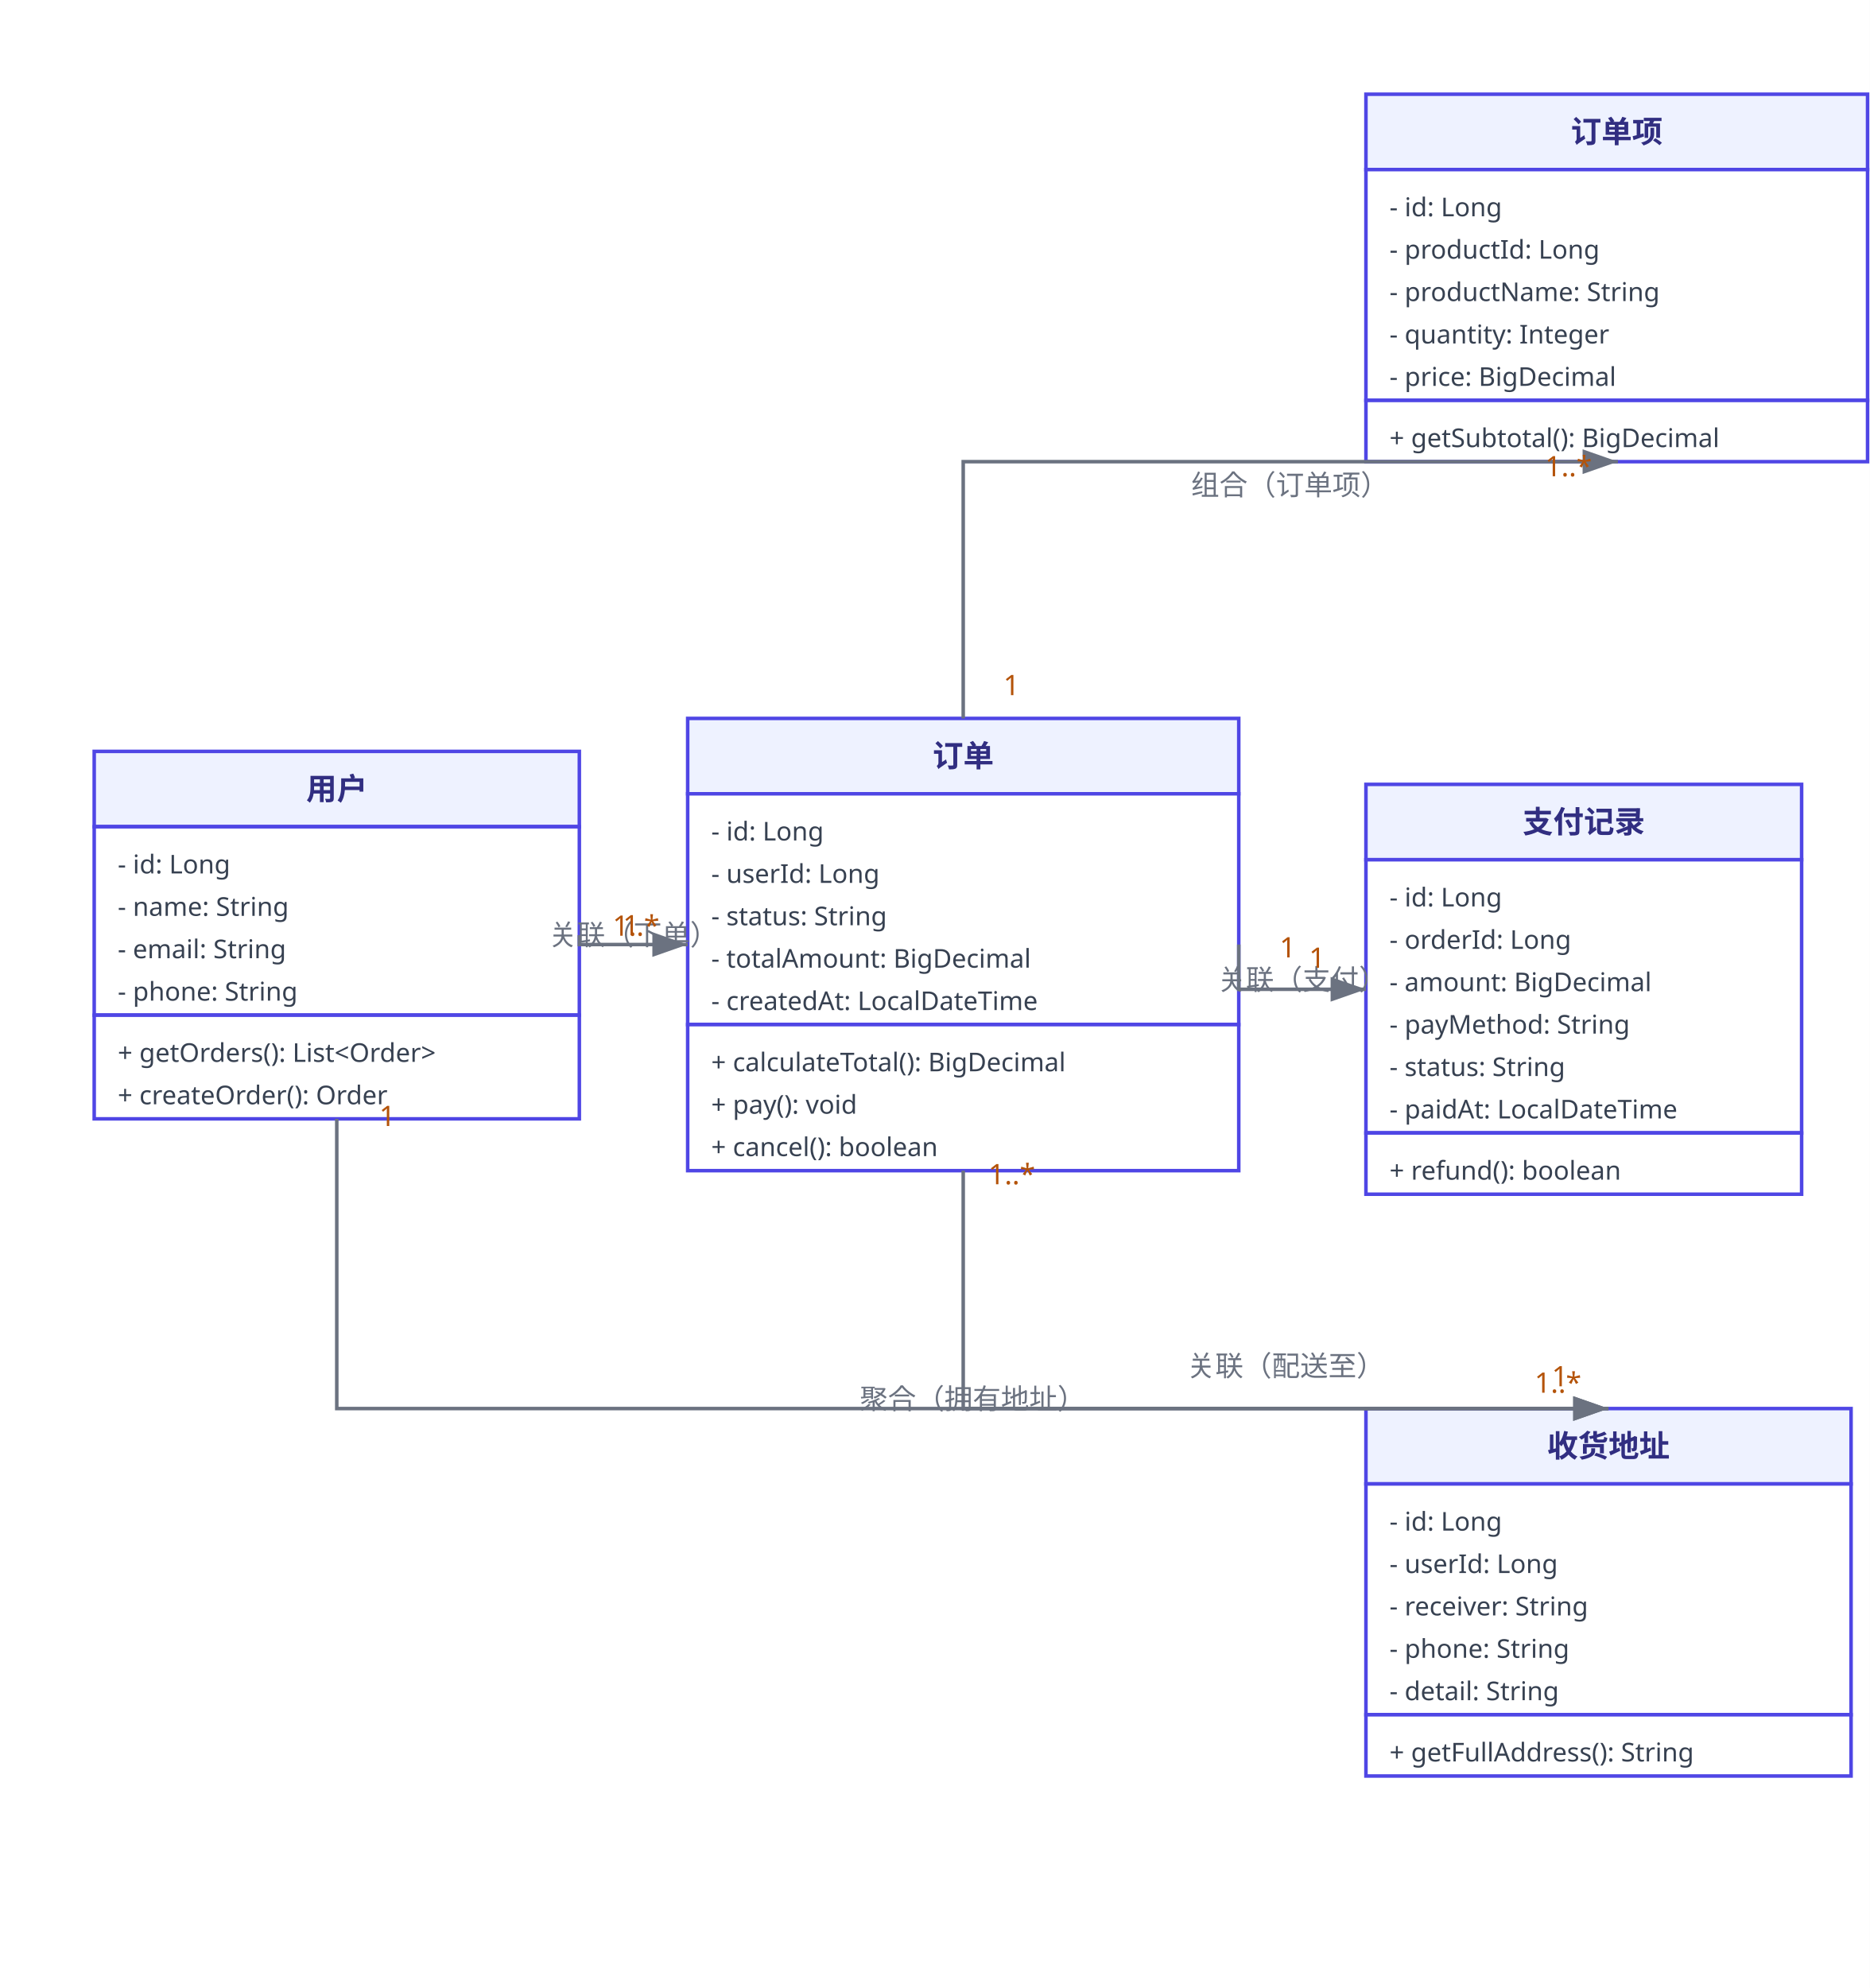
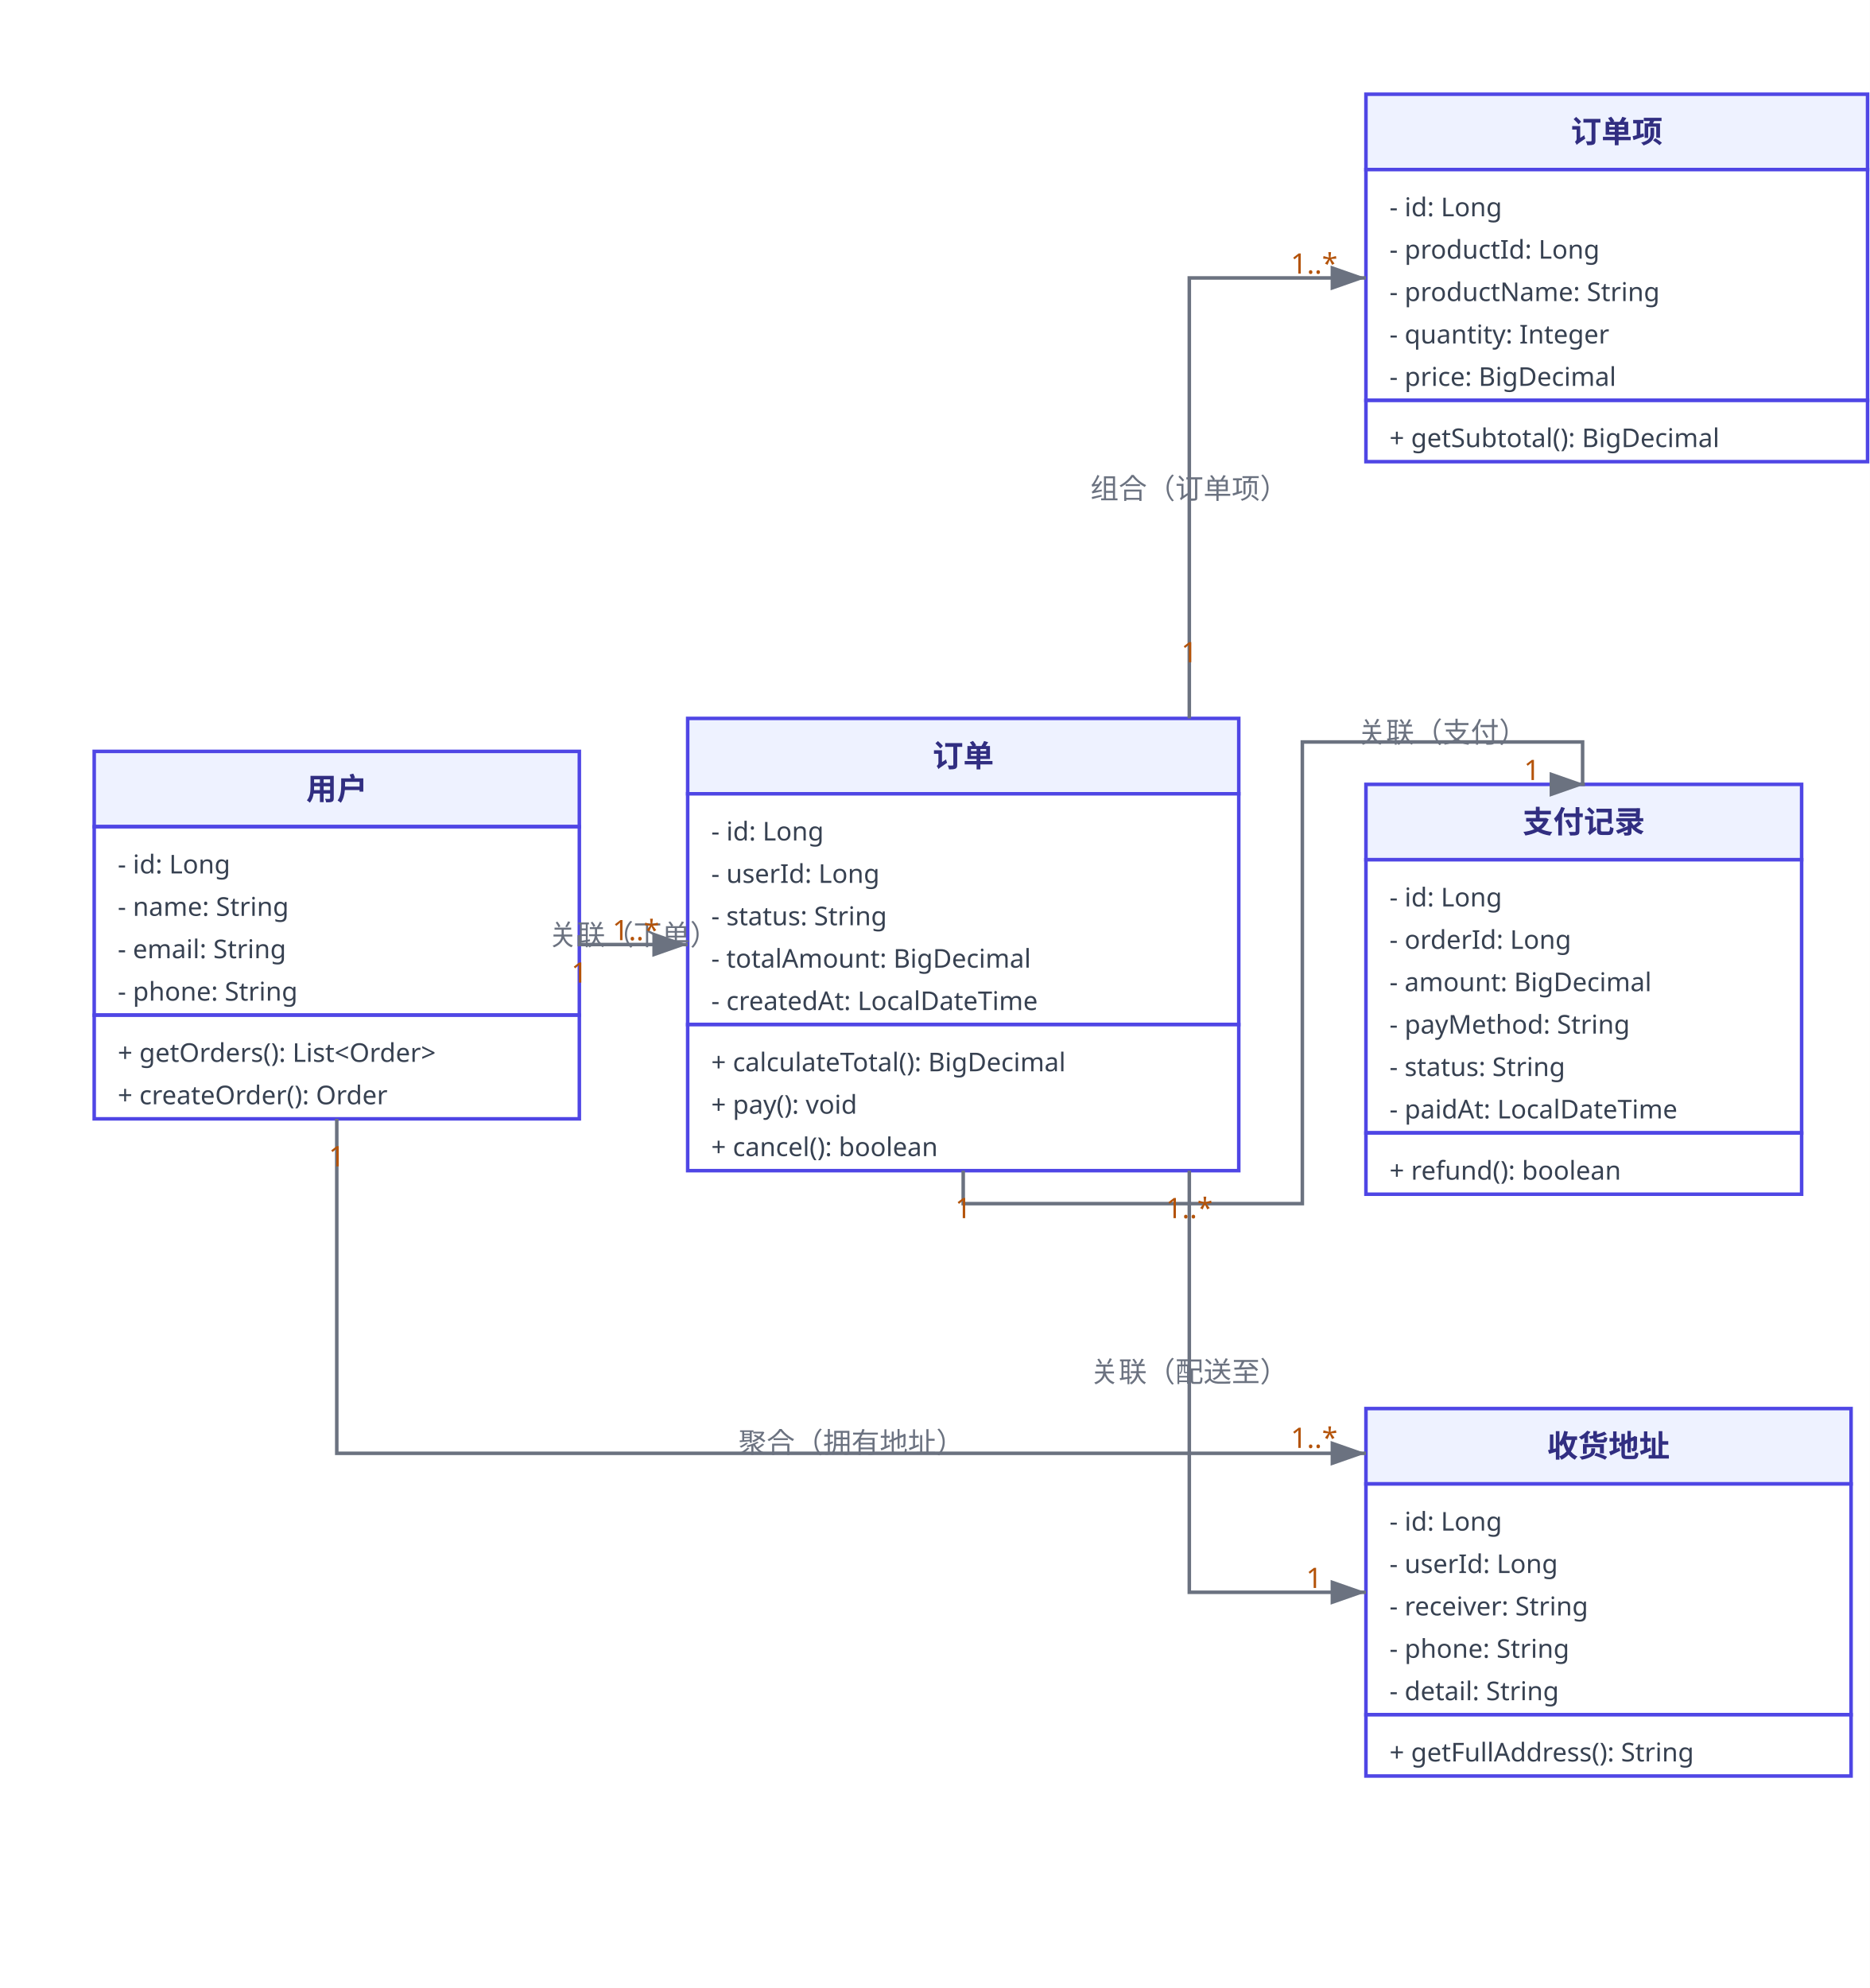
<svg xmlns="http://www.w3.org/2000/svg" width="794" height="844" viewBox="0 0 794 844">
  <defs>
    <marker id="arrowhead" markerWidth="10" markerHeight="7" refX="10" refY="3.5" orient="auto">
      <polygon points="0 0, 10 3.5, 0 7" fill="#6b7280" />
    </marker>
    <marker id="arrowhead-purple" markerWidth="10" markerHeight="7" refX="10" refY="3.5" orient="auto">
      <polygon points="0 0, 10 3.5, 0 7" fill="#7c3aed" />
    </marker>
  </defs>
  <style>.lgdl-anchors,.lgdl-edge-anchors{opacity:0;pointer-events:none;transition:opacity .12s ease}.lgdl-node:hover + .lgdl-anchors,.lgdl-class:hover + .lgdl-anchors,.lgdl-group:hover + .lgdl-anchors,.lgdl-lane:hover + .lgdl-anchors{opacity:1}.lgdl-edge:hover + .lgdl-edge-anchors,.lgdl-aggregate-edge:hover + .lgdl-edge-anchors{opacity:1}.lgdl-node.lgdl-hovered + .lgdl-anchors,.lgdl-class.lgdl-hovered + .lgdl-anchors,.lgdl-group.lgdl-hovered + .lgdl-anchors,.lgdl-lane.lgdl-hovered + .lgdl-anchors{opacity:1}.lgdl-edge.lgdl-hovered + .lgdl-edge-anchors,.lgdl-aggregate-edge.lgdl-hovered + .lgdl-edge-anchors{opacity:1}.lgdl-hovered{filter:drop-shadow(0 0 3px rgba(79,70,229,.65))}</style>
  <rect x="0" y="0" width="794" height="844" fill="#ffffff" />
  <g class="lgdl-class" data-lgdl-loc="nodes[0]">
    <rect x="292" y="305" width="234" height="32" fill="#eef2ff" stroke="#4f46e5" stroke-width="1.5" />
    <text x="409" y="321" font-family="'Segoe UI', 'PingFang SC', 'Microsoft YaHei', sans-serif" font-size="13" font-weight="bold" fill="#312e81" text-anchor="middle" dominant-baseline="middle">订单</text>
    <line x1="292" y1="337" x2="526" y2="337" stroke="#4f46e5" stroke-width="1.5" />
    <rect x="292" y="337" width="234" height="98" fill="#ffffff" stroke="#4f46e5" stroke-width="1.5" />
    <text data-lgdl-loc="nodes[0].members[0]" x="302" y="353" font-family="'Segoe UI', 'PingFang SC', 'Microsoft YaHei', sans-serif" font-size="11" fill="#374151" text-anchor="start" dominant-baseline="middle">- id: Long</text>
    <text data-lgdl-loc="nodes[0].members[1]" x="302" y="371" font-family="'Segoe UI', 'PingFang SC', 'Microsoft YaHei', sans-serif" font-size="11" fill="#374151" text-anchor="start" dominant-baseline="middle">- userId: Long</text>
    <text data-lgdl-loc="nodes[0].members[2]" x="302" y="389" font-family="'Segoe UI', 'PingFang SC', 'Microsoft YaHei', sans-serif" font-size="11" fill="#374151" text-anchor="start" dominant-baseline="middle">- status: String</text>
    <text data-lgdl-loc="nodes[0].members[3]" x="302" y="407" font-family="'Segoe UI', 'PingFang SC', 'Microsoft YaHei', sans-serif" font-size="11" fill="#374151" text-anchor="start" dominant-baseline="middle">- totalAmount: BigDecimal</text>
    <text data-lgdl-loc="nodes[0].members[4]" x="302" y="425" font-family="'Segoe UI', 'PingFang SC', 'Microsoft YaHei', sans-serif" font-size="11" fill="#374151" text-anchor="start" dominant-baseline="middle">- createdAt: LocalDateTime</text>
    <line x1="292" y1="435" x2="526" y2="435" stroke="#4f46e5" stroke-width="1.5" />
    <rect x="292" y="435" width="234" height="62" fill="#ffffff" stroke="#4f46e5" stroke-width="1.5" />
    <text data-lgdl-loc="nodes[0].members[5]" x="302" y="451" font-family="'Segoe UI', 'PingFang SC', 'Microsoft YaHei', sans-serif" font-size="11" fill="#374151" text-anchor="start" dominant-baseline="middle">+ calculateTotal(): BigDecimal</text>
    <text data-lgdl-loc="nodes[0].members[6]" x="302" y="469" font-family="'Segoe UI', 'PingFang SC', 'Microsoft YaHei', sans-serif" font-size="11" fill="#374151" text-anchor="start" dominant-baseline="middle">+ pay(): void</text>
    <text data-lgdl-loc="nodes[0].members[7]" x="302" y="487" font-family="'Segoe UI', 'PingFang SC', 'Microsoft YaHei', sans-serif" font-size="11" fill="#374151" text-anchor="start" dominant-baseline="middle">+ cancel(): boolean</text>
  </g>
  <g class="lgdl-anchors">
    <circle cx="526.0" cy="401.0" r="3" fill="#4f46e5" />
    <circle cx="526.0" cy="432.4" r="3" fill="#4f46e5" />
    <circle cx="526.0" cy="468.5" r="3" fill="#4f46e5" />
    <circle cx="505.0" cy="497.0" r="3" fill="#4f46e5" />
    <circle cx="464.4" cy="497.0" r="3" fill="#4f46e5" />
    <circle cx="434.7" cy="497.0" r="3" fill="#4f46e5" />
    <circle cx="409.0" cy="497.0" r="3" fill="#4f46e5" />
    <circle cx="383.3" cy="497.0" r="3" fill="#4f46e5" />
    <circle cx="353.6" cy="497.0" r="3" fill="#4f46e5" />
    <circle cx="313.0" cy="497.0" r="3" fill="#4f46e5" />
    <circle cx="292.0" cy="468.5" r="3" fill="#4f46e5" />
    <circle cx="292.0" cy="432.4" r="3" fill="#4f46e5" />
    <circle cx="292.0" cy="401.0" r="3" fill="#4f46e5" />
    <circle cx="292.0" cy="369.6" r="3" fill="#4f46e5" />
    <circle cx="292.0" cy="333.5" r="3" fill="#4f46e5" />
    <circle cx="313.0" cy="305.0" r="3" fill="#4f46e5" />
    <circle cx="353.6" cy="305.0" r="3" fill="#4f46e5" />
    <circle cx="383.3" cy="305.0" r="3" fill="#4f46e5" />
    <circle cx="409.0" cy="305.0" r="3" fill="#4f46e5" />
    <circle cx="434.7" cy="305.0" r="3" fill="#4f46e5" />
    <circle cx="464.4" cy="305.0" r="3" fill="#4f46e5" />
    <circle cx="505.0" cy="305.0" r="3" fill="#4f46e5" />
    <circle cx="526.0" cy="333.5" r="3" fill="#4f46e5" />
    <circle cx="526.0" cy="369.6" r="3" fill="#4f46e5" />
  </g>
  <g class="lgdl-class" data-lgdl-loc="nodes[1]">
    <rect x="580" y="40" width="213" height="32" fill="#eef2ff" stroke="#4f46e5" stroke-width="1.5" />
    <text x="686.5" y="56" font-family="'Segoe UI', 'PingFang SC', 'Microsoft YaHei', sans-serif" font-size="13" font-weight="bold" fill="#312e81" text-anchor="middle" dominant-baseline="middle">订单项</text>
    <line x1="580" y1="72" x2="793" y2="72" stroke="#4f46e5" stroke-width="1.5" />
    <rect x="580" y="72" width="213" height="98" fill="#ffffff" stroke="#4f46e5" stroke-width="1.5" />
    <text data-lgdl-loc="nodes[1].members[0]" x="590" y="88" font-family="'Segoe UI', 'PingFang SC', 'Microsoft YaHei', sans-serif" font-size="11" fill="#374151" text-anchor="start" dominant-baseline="middle">- id: Long</text>
    <text data-lgdl-loc="nodes[1].members[1]" x="590" y="106" font-family="'Segoe UI', 'PingFang SC', 'Microsoft YaHei', sans-serif" font-size="11" fill="#374151" text-anchor="start" dominant-baseline="middle">- productId: Long</text>
    <text data-lgdl-loc="nodes[1].members[2]" x="590" y="124" font-family="'Segoe UI', 'PingFang SC', 'Microsoft YaHei', sans-serif" font-size="11" fill="#374151" text-anchor="start" dominant-baseline="middle">- productName: String</text>
    <text data-lgdl-loc="nodes[1].members[3]" x="590" y="142" font-family="'Segoe UI', 'PingFang SC', 'Microsoft YaHei', sans-serif" font-size="11" fill="#374151" text-anchor="start" dominant-baseline="middle">- quantity: Integer</text>
    <text data-lgdl-loc="nodes[1].members[4]" x="590" y="160" font-family="'Segoe UI', 'PingFang SC', 'Microsoft YaHei', sans-serif" font-size="11" fill="#374151" text-anchor="start" dominant-baseline="middle">- price: BigDecimal</text>
    <line x1="580" y1="170" x2="793" y2="170" stroke="#4f46e5" stroke-width="1.5" />
    <rect x="580" y="170" width="213" height="26" fill="#ffffff" stroke="#4f46e5" stroke-width="1.5" />
    <text data-lgdl-loc="nodes[1].members[5]" x="590" y="186" font-family="'Segoe UI', 'PingFang SC', 'Microsoft YaHei', sans-serif" font-size="11" fill="#374151" text-anchor="start" dominant-baseline="middle">+ getSubtotal(): BigDecimal</text>
  </g>
  <g class="lgdl-anchors">
    <circle cx="793.0" cy="118.0" r="3" fill="#4f46e5" />
    <circle cx="793.0" cy="146.5" r="3" fill="#4f46e5" />
    <circle cx="793.0" cy="179.5" r="3" fill="#4f46e5" />
    <circle cx="764.5" cy="196.0" r="3" fill="#4f46e5" />
    <circle cx="731.5" cy="196.0" r="3" fill="#4f46e5" />
    <circle cx="707.4" cy="196.0" r="3" fill="#4f46e5" />
    <circle cx="686.5" cy="196.0" r="3" fill="#4f46e5" />
    <circle cx="665.6" cy="196.0" r="3" fill="#4f46e5" />
    <circle cx="641.5" cy="196.0" r="3" fill="#4f46e5" />
    <circle cx="608.5" cy="196.0" r="3" fill="#4f46e5" />
    <circle cx="580.0" cy="179.5" r="3" fill="#4f46e5" />
    <circle cx="580.0" cy="146.5" r="3" fill="#4f46e5" />
    <circle cx="580.0" cy="118.0" r="3" fill="#4f46e5" />
    <circle cx="580.0" cy="89.5" r="3" fill="#4f46e5" />
    <circle cx="580.0" cy="56.5" r="3" fill="#4f46e5" />
    <circle cx="608.5" cy="40.0" r="3" fill="#4f46e5" />
    <circle cx="641.5" cy="40.0" r="3" fill="#4f46e5" />
    <circle cx="665.6" cy="40.0" r="3" fill="#4f46e5" />
    <circle cx="686.5" cy="40.0" r="3" fill="#4f46e5" />
    <circle cx="707.4" cy="40.0" r="3" fill="#4f46e5" />
    <circle cx="731.5" cy="40.0" r="3" fill="#4f46e5" />
    <circle cx="764.5" cy="40.0" r="3" fill="#4f46e5" />
    <circle cx="793.0" cy="56.5" r="3" fill="#4f46e5" />
    <circle cx="793.0" cy="89.5" r="3" fill="#4f46e5" />
  </g>
  <g class="lgdl-class" data-lgdl-loc="nodes[2]">
    <rect x="40" y="319" width="206" height="32" fill="#eef2ff" stroke="#4f46e5" stroke-width="1.5" />
    <text x="143" y="335" font-family="'Segoe UI', 'PingFang SC', 'Microsoft YaHei', sans-serif" font-size="13" font-weight="bold" fill="#312e81" text-anchor="middle" dominant-baseline="middle">用户</text>
    <line x1="40" y1="351" x2="246" y2="351" stroke="#4f46e5" stroke-width="1.5" />
    <rect x="40" y="351" width="206" height="80" fill="#ffffff" stroke="#4f46e5" stroke-width="1.5" />
    <text data-lgdl-loc="nodes[2].members[0]" x="50" y="367" font-family="'Segoe UI', 'PingFang SC', 'Microsoft YaHei', sans-serif" font-size="11" fill="#374151" text-anchor="start" dominant-baseline="middle">- id: Long</text>
    <text data-lgdl-loc="nodes[2].members[1]" x="50" y="385" font-family="'Segoe UI', 'PingFang SC', 'Microsoft YaHei', sans-serif" font-size="11" fill="#374151" text-anchor="start" dominant-baseline="middle">- name: String</text>
    <text data-lgdl-loc="nodes[2].members[2]" x="50" y="403" font-family="'Segoe UI', 'PingFang SC', 'Microsoft YaHei', sans-serif" font-size="11" fill="#374151" text-anchor="start" dominant-baseline="middle">- email: String</text>
    <text data-lgdl-loc="nodes[2].members[3]" x="50" y="421" font-family="'Segoe UI', 'PingFang SC', 'Microsoft YaHei', sans-serif" font-size="11" fill="#374151" text-anchor="start" dominant-baseline="middle">- phone: String</text>
    <line x1="40" y1="431" x2="246" y2="431" stroke="#4f46e5" stroke-width="1.5" />
    <rect x="40" y="431" width="206" height="44" fill="#ffffff" stroke="#4f46e5" stroke-width="1.5" />
    <text data-lgdl-loc="nodes[2].members[4]" x="50" y="447" font-family="'Segoe UI', 'PingFang SC', 'Microsoft YaHei', sans-serif" font-size="11" fill="#374151" text-anchor="start" dominant-baseline="middle">+ getOrders(): List&lt;Order&gt;</text>
    <text data-lgdl-loc="nodes[2].members[5]" x="50" y="465" font-family="'Segoe UI', 'PingFang SC', 'Microsoft YaHei', sans-serif" font-size="11" fill="#374151" text-anchor="start" dominant-baseline="middle">+ createOrder(): Order</text>
  </g>
  <g class="lgdl-anchors">
    <circle cx="246.0" cy="397.0" r="3" fill="#4f46e5" />
    <circle cx="246.0" cy="424.6" r="3" fill="#4f46e5" />
    <circle cx="246.0" cy="456.5" r="3" fill="#4f46e5" />
    <circle cx="221.0" cy="475.0" r="3" fill="#4f46e5" />
    <circle cx="188.0" cy="475.0" r="3" fill="#4f46e5" />
    <circle cx="163.9" cy="475.0" r="3" fill="#4f46e5" />
    <circle cx="143.0" cy="475.0" r="3" fill="#4f46e5" />
    <circle cx="122.1" cy="475.0" r="3" fill="#4f46e5" />
    <circle cx="98.0" cy="475.0" r="3" fill="#4f46e5" />
    <circle cx="65.0" cy="475.0" r="3" fill="#4f46e5" />
    <circle cx="40.0" cy="456.5" r="3" fill="#4f46e5" />
    <circle cx="40.0" cy="424.6" r="3" fill="#4f46e5" />
    <circle cx="40.0" cy="397.0" r="3" fill="#4f46e5" />
    <circle cx="40.0" cy="369.4" r="3" fill="#4f46e5" />
    <circle cx="40.0" cy="337.5" r="3" fill="#4f46e5" />
    <circle cx="65.0" cy="319.0" r="3" fill="#4f46e5" />
    <circle cx="98.0" cy="319.0" r="3" fill="#4f46e5" />
    <circle cx="122.1" cy="319.0" r="3" fill="#4f46e5" />
    <circle cx="143.0" cy="319.0" r="3" fill="#4f46e5" />
    <circle cx="163.9" cy="319.0" r="3" fill="#4f46e5" />
    <circle cx="188.0" cy="319.0" r="3" fill="#4f46e5" />
    <circle cx="221.0" cy="319.0" r="3" fill="#4f46e5" />
    <circle cx="246.0" cy="337.5" r="3" fill="#4f46e5" />
    <circle cx="246.0" cy="369.4" r="3" fill="#4f46e5" />
  </g>
  <g class="lgdl-class" data-lgdl-loc="nodes[3]">
    <rect x="580" y="333" width="185" height="32" fill="#eef2ff" stroke="#4f46e5" stroke-width="1.5" />
    <text x="672.5" y="349" font-family="'Segoe UI', 'PingFang SC', 'Microsoft YaHei', sans-serif" font-size="13" font-weight="bold" fill="#312e81" text-anchor="middle" dominant-baseline="middle">支付记录</text>
    <line x1="580" y1="365" x2="765" y2="365" stroke="#4f46e5" stroke-width="1.5" />
    <rect x="580" y="365" width="185" height="116" fill="#ffffff" stroke="#4f46e5" stroke-width="1.5" />
    <text data-lgdl-loc="nodes[3].members[0]" x="590" y="381" font-family="'Segoe UI', 'PingFang SC', 'Microsoft YaHei', sans-serif" font-size="11" fill="#374151" text-anchor="start" dominant-baseline="middle">- id: Long</text>
    <text data-lgdl-loc="nodes[3].members[1]" x="590" y="399" font-family="'Segoe UI', 'PingFang SC', 'Microsoft YaHei', sans-serif" font-size="11" fill="#374151" text-anchor="start" dominant-baseline="middle">- orderId: Long</text>
    <text data-lgdl-loc="nodes[3].members[2]" x="590" y="417" font-family="'Segoe UI', 'PingFang SC', 'Microsoft YaHei', sans-serif" font-size="11" fill="#374151" text-anchor="start" dominant-baseline="middle">- amount: BigDecimal</text>
    <text data-lgdl-loc="nodes[3].members[3]" x="590" y="435" font-family="'Segoe UI', 'PingFang SC', 'Microsoft YaHei', sans-serif" font-size="11" fill="#374151" text-anchor="start" dominant-baseline="middle">- payMethod: String</text>
    <text data-lgdl-loc="nodes[3].members[4]" x="590" y="453" font-family="'Segoe UI', 'PingFang SC', 'Microsoft YaHei', sans-serif" font-size="11" fill="#374151" text-anchor="start" dominant-baseline="middle">- status: String</text>
    <text data-lgdl-loc="nodes[3].members[5]" x="590" y="471" font-family="'Segoe UI', 'PingFang SC', 'Microsoft YaHei', sans-serif" font-size="11" fill="#374151" text-anchor="start" dominant-baseline="middle">- paidAt: LocalDateTime</text>
    <line x1="580" y1="481" x2="765" y2="481" stroke="#4f46e5" stroke-width="1.5" />
    <rect x="580" y="481" width="185" height="26" fill="#ffffff" stroke="#4f46e5" stroke-width="1.5" />
    <text data-lgdl-loc="nodes[3].members[6]" x="590" y="497" font-family="'Segoe UI', 'PingFang SC', 'Microsoft YaHei', sans-serif" font-size="11" fill="#374151" text-anchor="start" dominant-baseline="middle">+ refund(): boolean</text>
  </g>
  <g class="lgdl-anchors">
    <circle cx="765.0" cy="420.0" r="3" fill="#4f46e5" />
    <circle cx="765.0" cy="444.8" r="3" fill="#4f46e5" />
    <circle cx="765.0" cy="473.4" r="3" fill="#4f46e5" />
    <circle cx="759.5" cy="507.0" r="3" fill="#4f46e5" />
    <circle cx="722.7" cy="507.0" r="3" fill="#4f46e5" />
    <circle cx="695.8" cy="507.0" r="3" fill="#4f46e5" />
    <circle cx="672.5" cy="507.0" r="3" fill="#4f46e5" />
    <circle cx="649.2" cy="507.0" r="3" fill="#4f46e5" />
    <circle cx="622.3" cy="507.0" r="3" fill="#4f46e5" />
    <circle cx="585.5" cy="507.0" r="3" fill="#4f46e5" />
    <circle cx="580.0" cy="473.4" r="3" fill="#4f46e5" />
    <circle cx="580.0" cy="444.8" r="3" fill="#4f46e5" />
    <circle cx="580.0" cy="420.0" r="3" fill="#4f46e5" />
    <circle cx="580.0" cy="395.2" r="3" fill="#4f46e5" />
    <circle cx="580.0" cy="366.6" r="3" fill="#4f46e5" />
    <circle cx="585.5" cy="333.0" r="3" fill="#4f46e5" />
    <circle cx="622.3" cy="333.0" r="3" fill="#4f46e5" />
    <circle cx="649.2" cy="333.0" r="3" fill="#4f46e5" />
    <circle cx="672.5" cy="333.0" r="3" fill="#4f46e5" />
    <circle cx="695.8" cy="333.0" r="3" fill="#4f46e5" />
    <circle cx="722.7" cy="333.0" r="3" fill="#4f46e5" />
    <circle cx="759.5" cy="333.0" r="3" fill="#4f46e5" />
    <circle cx="765.0" cy="366.6" r="3" fill="#4f46e5" />
    <circle cx="765.0" cy="395.2" r="3" fill="#4f46e5" />
  </g>
  <g class="lgdl-class" data-lgdl-loc="nodes[4]">
    <rect x="580" y="598" width="206" height="32" fill="#eef2ff" stroke="#4f46e5" stroke-width="1.5" />
    <text x="683" y="614" font-family="'Segoe UI', 'PingFang SC', 'Microsoft YaHei', sans-serif" font-size="13" font-weight="bold" fill="#312e81" text-anchor="middle" dominant-baseline="middle">收货地址</text>
    <line x1="580" y1="630" x2="786" y2="630" stroke="#4f46e5" stroke-width="1.5" />
    <rect x="580" y="630" width="206" height="98" fill="#ffffff" stroke="#4f46e5" stroke-width="1.5" />
    <text data-lgdl-loc="nodes[4].members[0]" x="590" y="646" font-family="'Segoe UI', 'PingFang SC', 'Microsoft YaHei', sans-serif" font-size="11" fill="#374151" text-anchor="start" dominant-baseline="middle">- id: Long</text>
    <text data-lgdl-loc="nodes[4].members[1]" x="590" y="664" font-family="'Segoe UI', 'PingFang SC', 'Microsoft YaHei', sans-serif" font-size="11" fill="#374151" text-anchor="start" dominant-baseline="middle">- userId: Long</text>
    <text data-lgdl-loc="nodes[4].members[2]" x="590" y="682" font-family="'Segoe UI', 'PingFang SC', 'Microsoft YaHei', sans-serif" font-size="11" fill="#374151" text-anchor="start" dominant-baseline="middle">- receiver: String</text>
    <text data-lgdl-loc="nodes[4].members[3]" x="590" y="700" font-family="'Segoe UI', 'PingFang SC', 'Microsoft YaHei', sans-serif" font-size="11" fill="#374151" text-anchor="start" dominant-baseline="middle">- phone: String</text>
    <text data-lgdl-loc="nodes[4].members[4]" x="590" y="718" font-family="'Segoe UI', 'PingFang SC', 'Microsoft YaHei', sans-serif" font-size="11" fill="#374151" text-anchor="start" dominant-baseline="middle">- detail: String</text>
    <line x1="580" y1="728" x2="786" y2="728" stroke="#4f46e5" stroke-width="1.5" />
    <rect x="580" y="728" width="206" height="26" fill="#ffffff" stroke="#4f46e5" stroke-width="1.5" />
    <text data-lgdl-loc="nodes[4].members[5]" x="590" y="744" font-family="'Segoe UI', 'PingFang SC', 'Microsoft YaHei', sans-serif" font-size="11" fill="#374151" text-anchor="start" dominant-baseline="middle">+ getFullAddress(): String</text>
  </g>
  <g class="lgdl-anchors">
    <circle cx="786.0" cy="676.0" r="3" fill="#4f46e5" />
    <circle cx="786.0" cy="703.6" r="3" fill="#4f46e5" />
    <circle cx="786.0" cy="735.5" r="3" fill="#4f46e5" />
    <circle cx="761.0" cy="754.0" r="3" fill="#4f46e5" />
    <circle cx="728.0" cy="754.0" r="3" fill="#4f46e5" />
    <circle cx="703.9" cy="754.0" r="3" fill="#4f46e5" />
    <circle cx="683.0" cy="754.0" r="3" fill="#4f46e5" />
    <circle cx="662.1" cy="754.0" r="3" fill="#4f46e5" />
    <circle cx="638.0" cy="754.0" r="3" fill="#4f46e5" />
    <circle cx="605.0" cy="754.0" r="3" fill="#4f46e5" />
    <circle cx="580.0" cy="735.5" r="3" fill="#4f46e5" />
    <circle cx="580.0" cy="703.6" r="3" fill="#4f46e5" />
    <circle cx="580.0" cy="676.0" r="3" fill="#4f46e5" />
    <circle cx="580.0" cy="648.4" r="3" fill="#4f46e5" />
    <circle cx="580.0" cy="616.5" r="3" fill="#4f46e5" />
    <circle cx="605.0" cy="598.0" r="3" fill="#4f46e5" />
    <circle cx="638.0" cy="598.0" r="3" fill="#4f46e5" />
    <circle cx="662.1" cy="598.0" r="3" fill="#4f46e5" />
    <circle cx="683.0" cy="598.0" r="3" fill="#4f46e5" />
    <circle cx="703.9" cy="598.0" r="3" fill="#4f46e5" />
    <circle cx="728.0" cy="598.0" r="3" fill="#4f46e5" />
    <circle cx="761.0" cy="598.0" r="3" fill="#4f46e5" />
    <circle cx="786.0" cy="616.5" r="3" fill="#4f46e5" />
    <circle cx="786.0" cy="648.4" r="3" fill="#4f46e5" />
  </g>
  <g class="lgdl-edge" data-lgdl-loc="edges[0]">
-     <path d="M 409,305 L 409,196 L 687,196" fill="none" stroke="#6b7280" stroke-width="1.5" marker-end="url(#arrowhead)" />
-     <text x="547.75" y="206" font-family="'Segoe UI', 'PingFang SC', 'Microsoft YaHei', sans-serif" font-size="12" fill="#6b7280" text-anchor="middle" dominant-baseline="middle">组合（订单项）</text>
-     <text x="429.477" y="290.957" font-family="'Segoe UI', 'PingFang SC', 'Microsoft YaHei', sans-serif" font-size="12" fill="#b45309" text-anchor="middle" dominant-baseline="middle">1</text>
-     <text x="666.023" y="198.043" font-family="'Segoe UI', 'PingFang SC', 'Microsoft YaHei', sans-serif" font-size="12" fill="#b45309" text-anchor="middle" dominant-baseline="middle">1..*</text>
-   </g>
-   <g class="lgdl-edge-anchors">
-     <circle cx="409.0" cy="305.0" r="3.5" fill="#6b7280" />
-     <circle cx="686.5" cy="196.0" r="3.5" fill="#6b7280" />
+     <path d="M 505,305 L 505,118 L 580,118" fill="none" stroke="#6b7280" stroke-width="1.5" marker-end="url(#arrowhead)" />
+     <text x="505" y="207.5" font-family="'Segoe UI', 'PingFang SC', 'Microsoft YaHei', sans-serif" font-size="12" fill="#6b7280" text-anchor="middle" dominant-baseline="middle">组合（订单项）</text>
+     <text x="505" y="277" font-family="'Segoe UI', 'PingFang SC', 'Microsoft YaHei', sans-serif" font-size="12" fill="#b45309" text-anchor="middle" dominant-baseline="middle">1</text>
+     <text x="558" y="112" font-family="'Segoe UI', 'PingFang SC', 'Microsoft YaHei', sans-serif" font-size="12" fill="#b45309" text-anchor="middle" dominant-baseline="middle">1..*</text>
+   </g>
+   <g class="lgdl-edge-anchors">
+     <circle cx="505.0" cy="305.0" r="3.5" fill="#6b7280" />
+     <circle cx="580.0" cy="118.0" r="3.5" fill="#6b7280" />
  </g>
  <g class="lgdl-edge" data-lgdl-loc="edges[1]">
    <path d="M 246,397 L 246,401 L 292,401" fill="none" stroke="#6b7280" stroke-width="1.5" marker-end="url(#arrowhead)" />
    <text x="269" y="397" font-family="'Segoe UI', 'PingFang SC', 'Microsoft YaHei', sans-serif" font-size="12" fill="#6b7280" text-anchor="middle" dominant-baseline="middle">关联（下单）</text>
-     <text x="267.917" y="392.906" font-family="'Segoe UI', 'PingFang SC', 'Microsoft YaHei', sans-serif" font-size="12" fill="#b45309" text-anchor="middle" dominant-baseline="middle">1</text>
-     <text x="270.083" y="393.094" font-family="'Segoe UI', 'PingFang SC', 'Microsoft YaHei', sans-serif" font-size="12" fill="#b45309" text-anchor="middle" dominant-baseline="middle">1..*</text>
+     <text x="246" y="413" font-family="'Segoe UI', 'PingFang SC', 'Microsoft YaHei', sans-serif" font-size="12" fill="#b45309" text-anchor="middle" dominant-baseline="middle">1</text>
+     <text x="270" y="395" font-family="'Segoe UI', 'PingFang SC', 'Microsoft YaHei', sans-serif" font-size="12" fill="#b45309" text-anchor="middle" dominant-baseline="middle">1..*</text>
  </g>
  <g class="lgdl-edge-anchors">
    <circle cx="246.0" cy="397.0" r="3.5" fill="#6b7280" />
    <circle cx="292.0" cy="401.0" r="3.5" fill="#6b7280" />
  </g>
  <g class="lgdl-edge" data-lgdl-loc="edges[2]">
-     <path d="M 526,401 L 526,420 L 580,420" fill="none" stroke="#6b7280" stroke-width="1.5" marker-end="url(#arrowhead)" />
-     <text x="553" y="416" font-family="'Segoe UI', 'PingFang SC', 'Microsoft YaHei', sans-serif" font-size="12" fill="#6b7280" text-anchor="middle" dominant-baseline="middle">关联（支付）</text>
-     <text x="546.753" y="402.302" font-family="'Segoe UI', 'PingFang SC', 'Microsoft YaHei', sans-serif" font-size="12" fill="#b45309" text-anchor="middle" dominant-baseline="middle">1</text>
-     <text x="559.247" y="406.698" font-family="'Segoe UI', 'PingFang SC', 'Microsoft YaHei', sans-serif" font-size="12" fill="#b45309" text-anchor="middle" dominant-baseline="middle">1</text>
-   </g>
-   <g class="lgdl-edge-anchors">
-     <circle cx="526.0" cy="401.0" r="3.5" fill="#6b7280" />
-     <circle cx="580.0" cy="420.0" r="3.5" fill="#6b7280" />
+     <path d="M 409,497 L 409,511 L 553,511 L 553,315 L 672,315 L 672,333 L 673,333" fill="none" stroke="#6b7280" stroke-width="1.5" marker-end="url(#arrowhead)" />
+     <text x="612.5" y="311" font-family="'Segoe UI', 'PingFang SC', 'Microsoft YaHei', sans-serif" font-size="12" fill="#6b7280" text-anchor="middle" dominant-baseline="middle">关联（支付）</text>
+     <text x="409" y="513" font-family="'Segoe UI', 'PingFang SC', 'Microsoft YaHei', sans-serif" font-size="12" fill="#b45309" text-anchor="middle" dominant-baseline="middle">1</text>
+     <text x="650.5" y="327" font-family="'Segoe UI', 'PingFang SC', 'Microsoft YaHei', sans-serif" font-size="12" fill="#b45309" text-anchor="middle" dominant-baseline="middle">1</text>
+   </g>
+   <g class="lgdl-edge-anchors">
+     <circle cx="409.0" cy="497.0" r="3.5" fill="#6b7280" />
+     <circle cx="672.5" cy="333.0" r="3.5" fill="#6b7280" />
  </g>
  <g class="lgdl-edge" data-lgdl-loc="edges[3]">
-     <path d="M 143,475 L 143,598 L 683,598" fill="none" stroke="#6b7280" stroke-width="1.5" marker-end="url(#arrowhead)" />
-     <text x="413" y="594" font-family="'Segoe UI', 'PingFang SC', 'Microsoft YaHei', sans-serif" font-size="12" fill="#6b7280" text-anchor="middle" dominant-baseline="middle">聚合（拥有地址）</text>
-     <text x="164.451" y="473.886" font-family="'Segoe UI', 'PingFang SC', 'Microsoft YaHei', sans-serif" font-size="12" fill="#b45309" text-anchor="middle" dominant-baseline="middle">1</text>
-     <text x="661.549" y="587.114" font-family="'Segoe UI', 'PingFang SC', 'Microsoft YaHei', sans-serif" font-size="12" fill="#b45309" text-anchor="middle" dominant-baseline="middle">1..*</text>
+     <path d="M 143,475 L 143,617 L 580,617" fill="none" stroke="#6b7280" stroke-width="1.5" marker-end="url(#arrowhead)" />
+     <text x="361.5" y="612.533" font-family="'Segoe UI', 'PingFang SC', 'Microsoft YaHei', sans-serif" font-size="12" fill="#6b7280" text-anchor="middle" dominant-baseline="middle">聚合（拥有地址）</text>
+     <text x="143" y="491" font-family="'Segoe UI', 'PingFang SC', 'Microsoft YaHei', sans-serif" font-size="12" fill="#b45309" text-anchor="middle" dominant-baseline="middle">1</text>
+     <text x="558" y="610.533" font-family="'Segoe UI', 'PingFang SC', 'Microsoft YaHei', sans-serif" font-size="12" fill="#b45309" text-anchor="middle" dominant-baseline="middle">1..*</text>
  </g>
  <g class="lgdl-edge-anchors">
    <circle cx="143.0" cy="475.0" r="3.5" fill="#6b7280" />
-     <circle cx="683.0" cy="598.0" r="3.5" fill="#6b7280" />
+     <circle cx="580.0" cy="616.5" r="3.5" fill="#6b7280" />
  </g>
  <g class="lgdl-edge" data-lgdl-loc="edges[4]">
-     <path d="M 409,497 L 409,598 L 683,598" fill="none" stroke="#6b7280" stroke-width="1.5" marker-end="url(#arrowhead)" />
-     <text x="546" y="580" font-family="'Segoe UI', 'PingFang SC', 'Microsoft YaHei', sans-serif" font-size="12" fill="#6b7280" text-anchor="middle" dominant-baseline="middle">关联（配送至）</text>
-     <text x="429.642" y="498.609" font-family="'Segoe UI', 'PingFang SC', 'Microsoft YaHei', sans-serif" font-size="12" fill="#b45309" text-anchor="middle" dominant-baseline="middle">1..*</text>
-     <text x="662.358" y="584.391" font-family="'Segoe UI', 'PingFang SC', 'Microsoft YaHei', sans-serif" font-size="12" fill="#b45309" text-anchor="middle" dominant-baseline="middle">1</text>
-   </g>
-   <g class="lgdl-edge-anchors">
-     <circle cx="409.0" cy="497.0" r="3.5" fill="#6b7280" />
-     <circle cx="683.0" cy="598.0" r="3.5" fill="#6b7280" />
+     <path d="M 505,497 L 505,676 L 580,676" fill="none" stroke="#6b7280" stroke-width="1.5" marker-end="url(#arrowhead)" />
+     <text x="505" y="582.5" font-family="'Segoe UI', 'PingFang SC', 'Microsoft YaHei', sans-serif" font-size="12" fill="#6b7280" text-anchor="middle" dominant-baseline="middle">关联（配送至）</text>
+     <text x="505" y="513" font-family="'Segoe UI', 'PingFang SC', 'Microsoft YaHei', sans-serif" font-size="12" fill="#b45309" text-anchor="middle" dominant-baseline="middle">1..*</text>
+     <text x="558" y="670" font-family="'Segoe UI', 'PingFang SC', 'Microsoft YaHei', sans-serif" font-size="12" fill="#b45309" text-anchor="middle" dominant-baseline="middle">1</text>
+   </g>
+   <g class="lgdl-edge-anchors">
+     <circle cx="505.0" cy="497.0" r="3.5" fill="#6b7280" />
+     <circle cx="580.0" cy="676.0" r="3.5" fill="#6b7280" />
  </g>
</svg>
